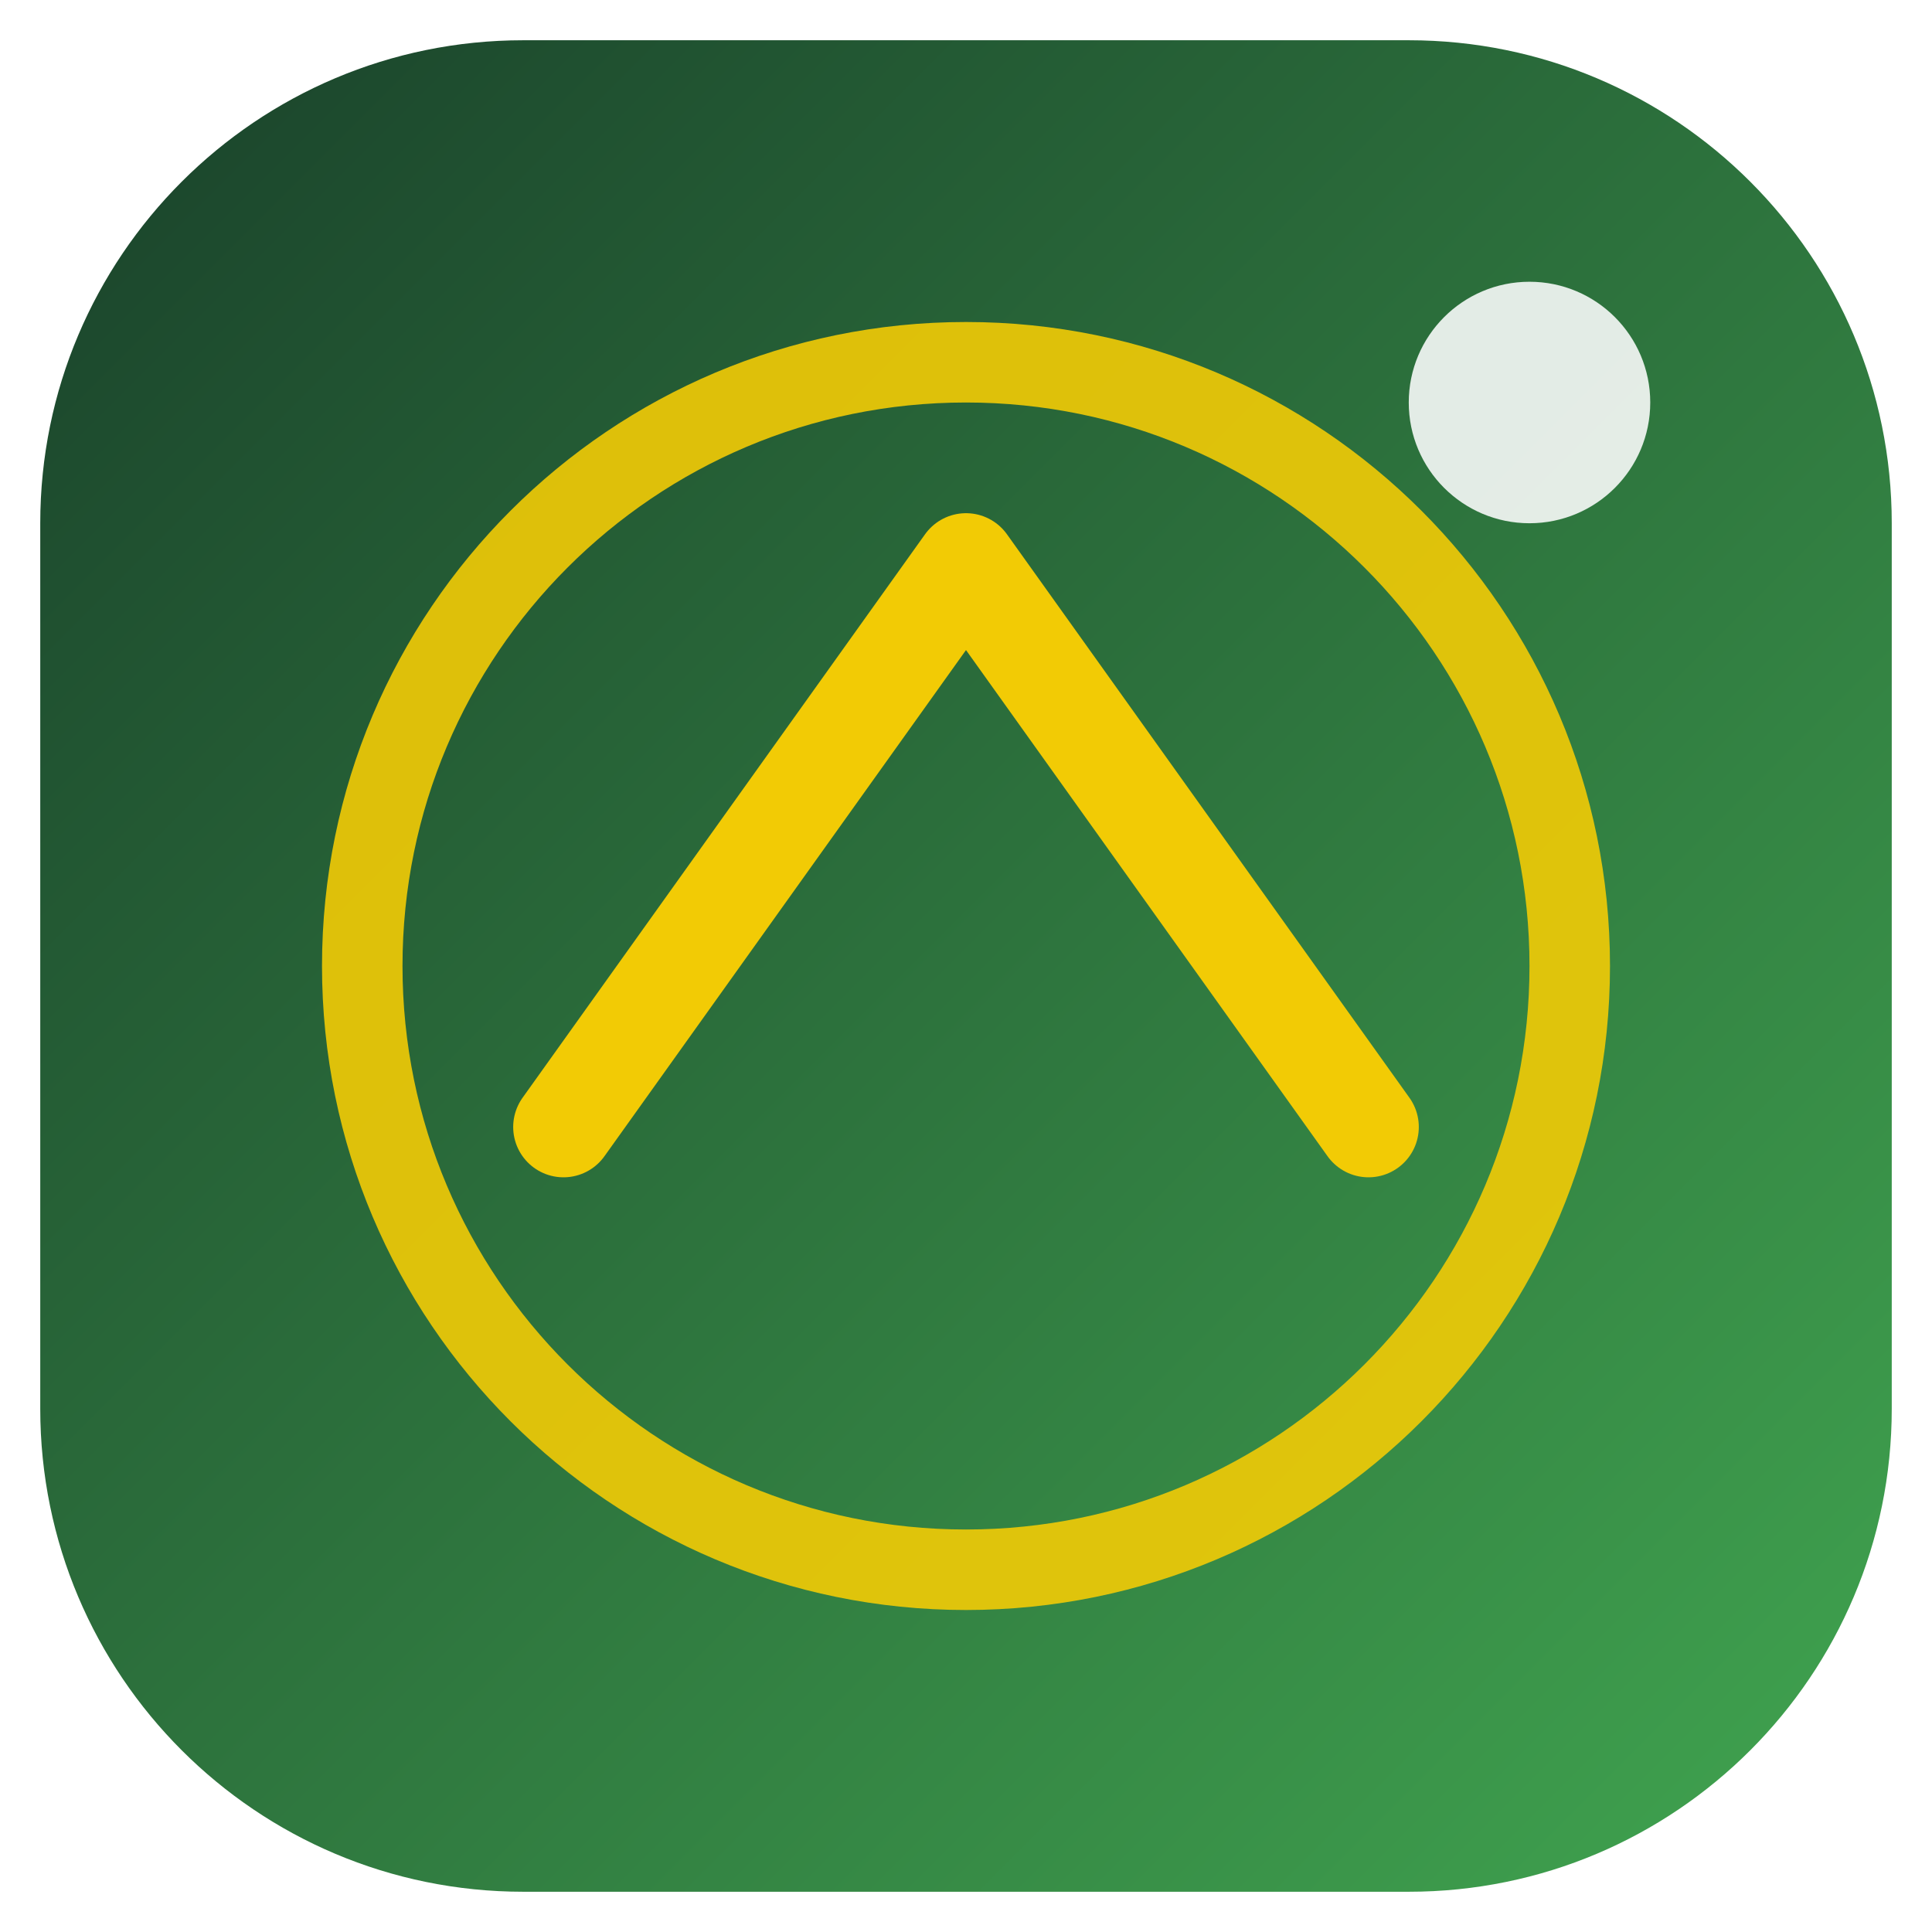
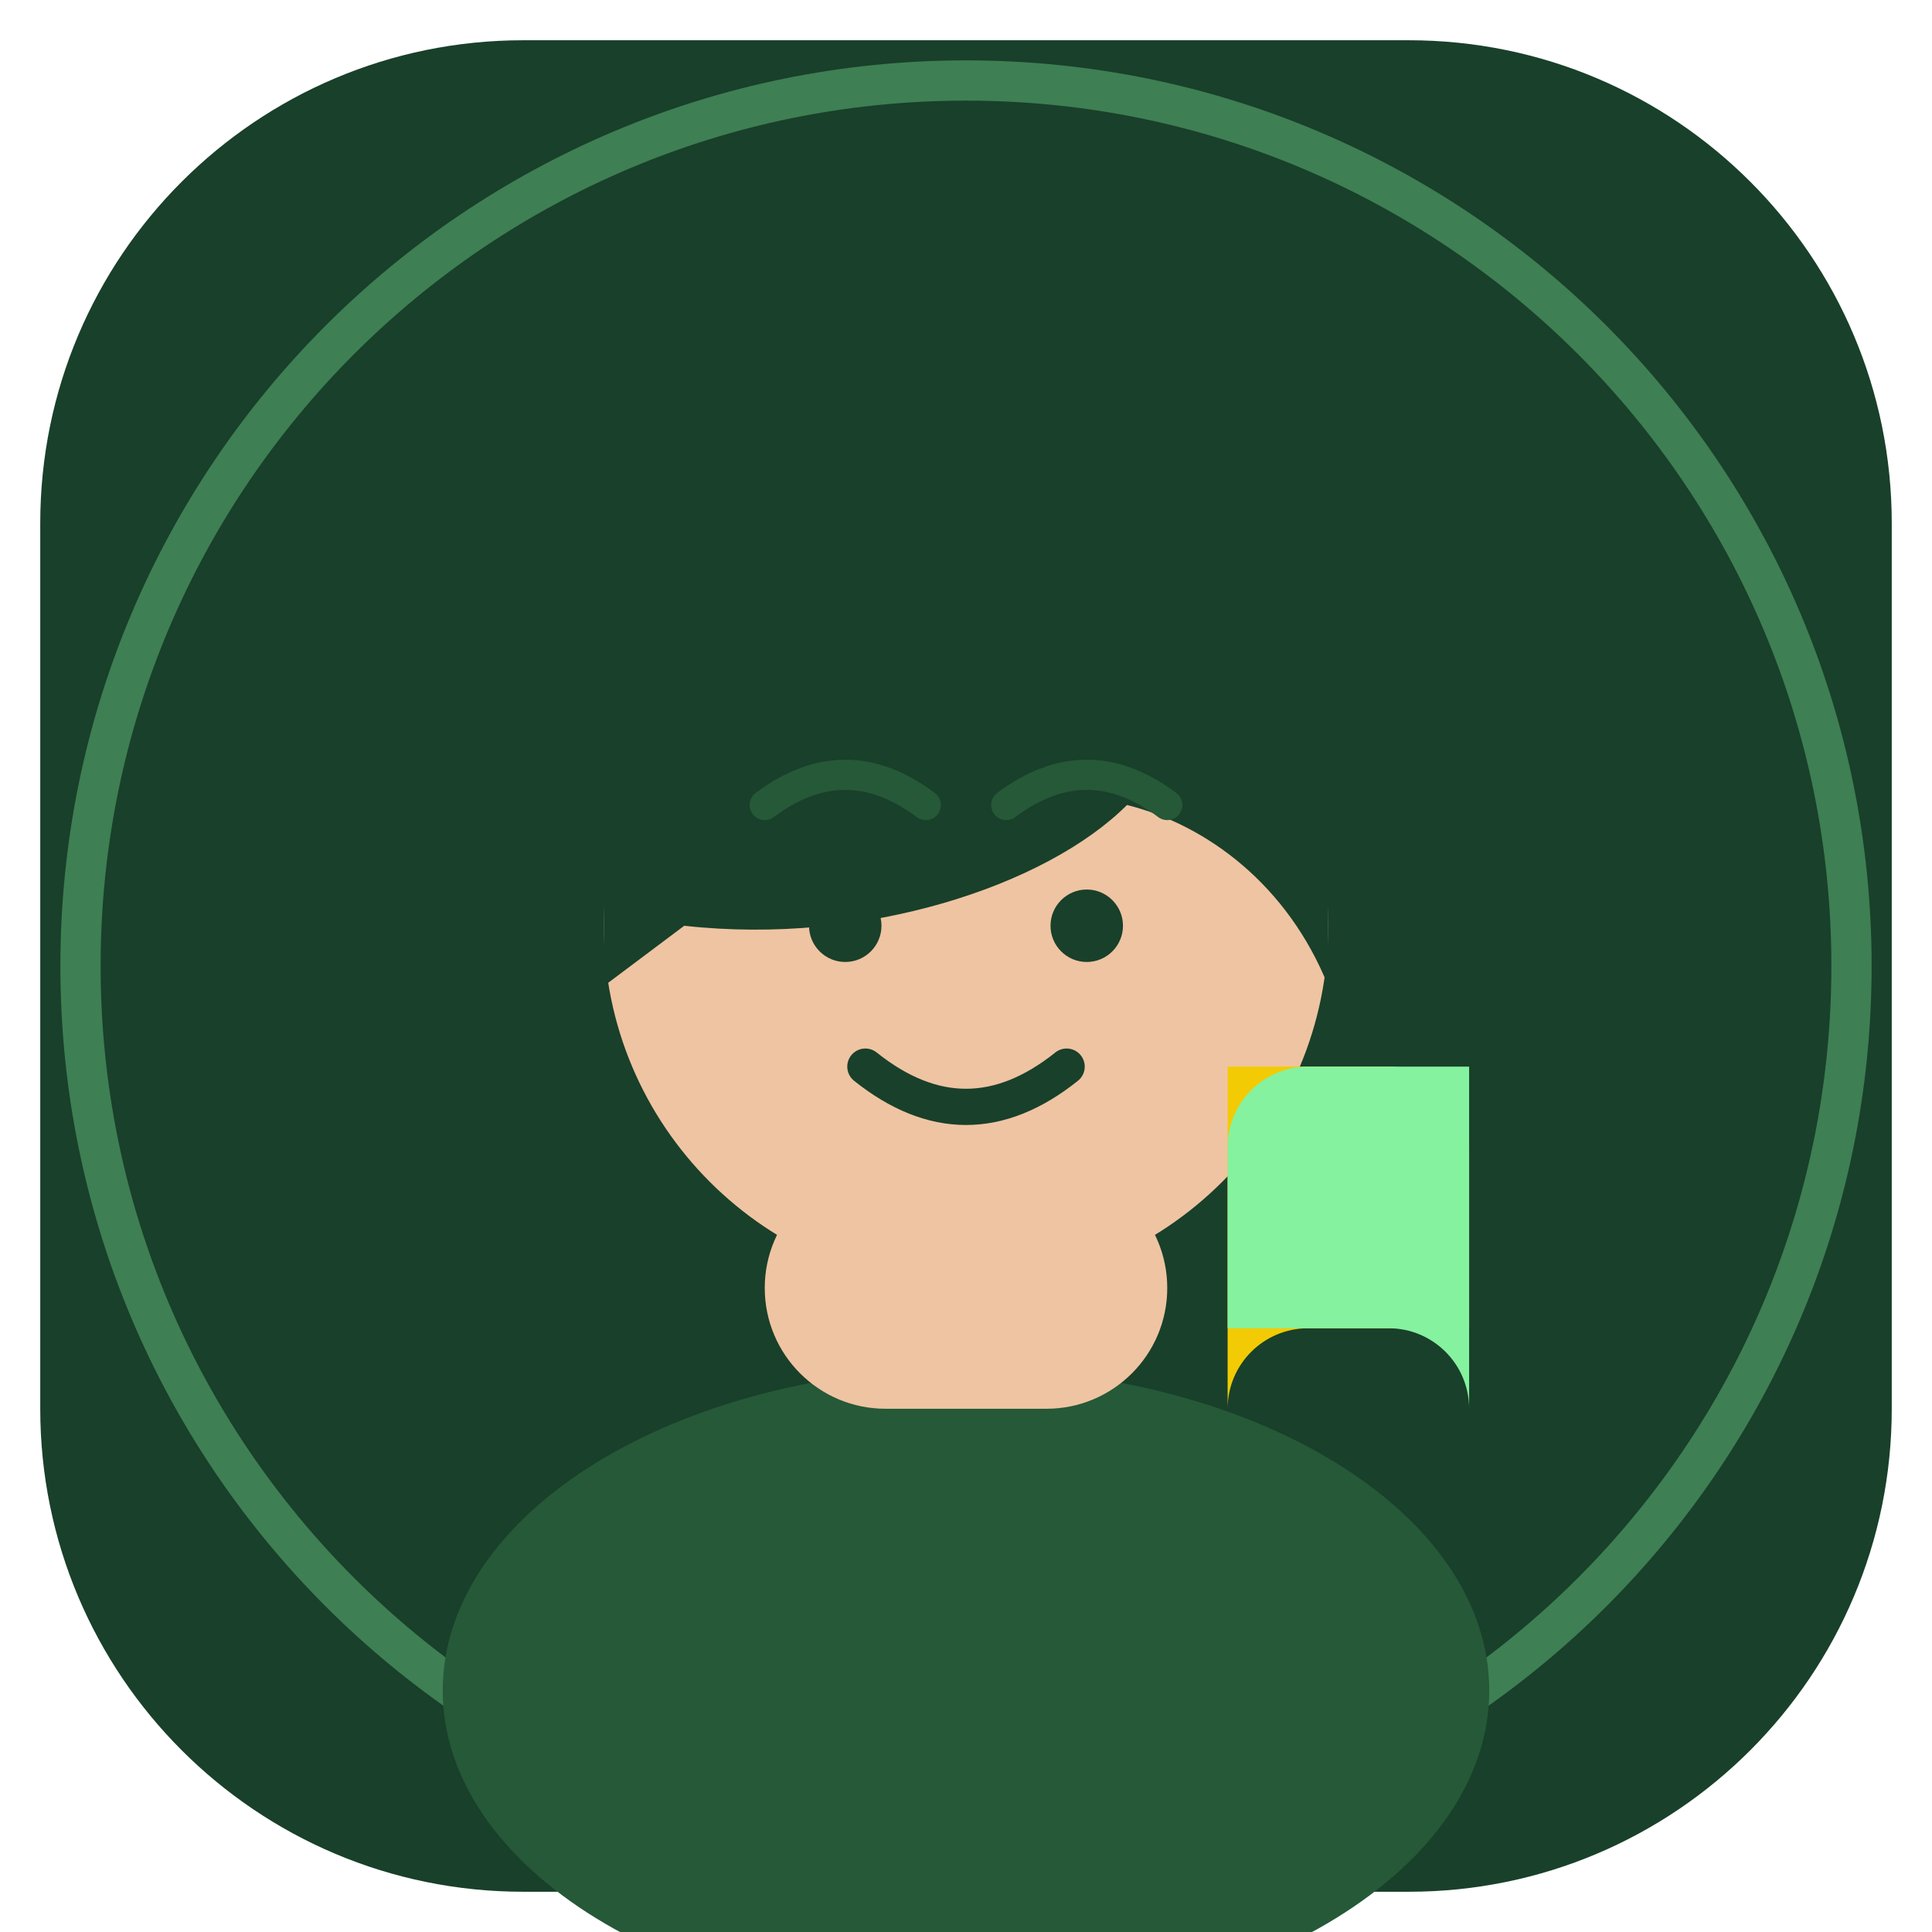
- <svg xmlns="http://www.w3.org/2000/svg" viewBox="0 0 96 96" role="img" aria-label="avatar_oracle">
-   <defs>
-     <linearGradient id="g24" x1="0" y1="0" x2="1" y2="1">
-       <stop offset="0%" stop-color="#19402A" />
-       <stop offset="100%" stop-color="#41A650" />
-     </linearGradient>
-   </defs>
-   <rect x="2" y="2" width="92" height="92" rx="24" fill="url(#g24)" />
-   <circle cx="48" cy="48" r="30" fill="none" stroke="#F2CB05" stroke-width="4" opacity="0.9" />
-   <path d="M28 56 L48 28 L68 56" fill="none" stroke="#F2CB05" stroke-width="5" stroke-linecap="round" stroke-linejoin="round" />
-   <circle cx="76" cy="20" r="6" fill="#F7F9F8" opacity="0.9" />
+ <svg xmlns="http://www.w3.org/2000/svg" viewBox="0 0 96 96" role="img" aria-label="Oracle Knowledge">
+   <rect x="2" y="2" width="92" height="92" rx="24" fill="#19402A" />
+   <circle cx="48" cy="48" r="44" fill="none" stroke="#85F2A0" stroke-opacity="0.35" stroke-width="2" />
+   <ellipse cx="48" cy="84" rx="26" ry="16" fill="#255938" />
+   <rect x="38" y="58" width="20" height="12" rx="6" fill="#EFC4A2" />
+   <circle cx="48" cy="46" r="18" fill="#EFC4A2" />
+   <path d="M30 43c0-12 8-19 18-19s18 7 18 19v6c-2-5-6-8-10-9c-4 4-13 7-22 6l-4 3z" fill="#19402A" />
+   <circle cx="42" cy="46" r="1.8" fill="#19402A" />
+   <circle cx="54" cy="46" r="1.8" fill="#19402A" />
+   <path d="M43 53q5 4 10 0" stroke="#19402A" stroke-width="1.8" fill="none" stroke-linecap="round" />
+   <path d="M38 40q4-3 8 0M50 40q4-3 8 0" stroke="#255938" stroke-width="1.5" fill="none" stroke-linecap="round" />
+   <path d="M61 53h8a4 4 0 014 4v9h-8a4 4 0 00-4 4z" fill="#F2CB05" />
+   <path d="M73 53h-8a4 4 0 00-4 4v9h8a4 4 0 014 4z" fill="#85F2A0" />
</svg>
